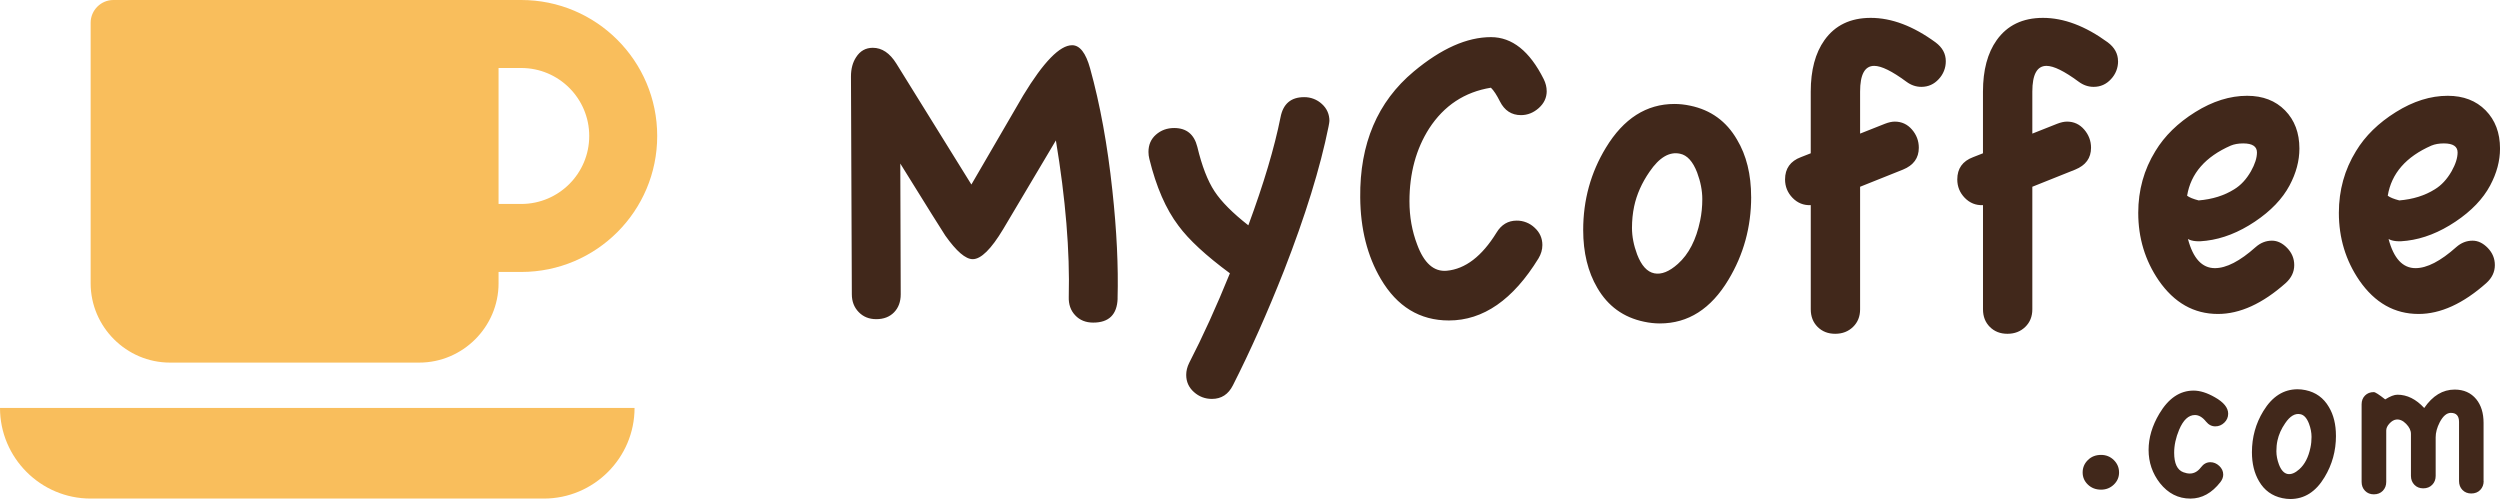
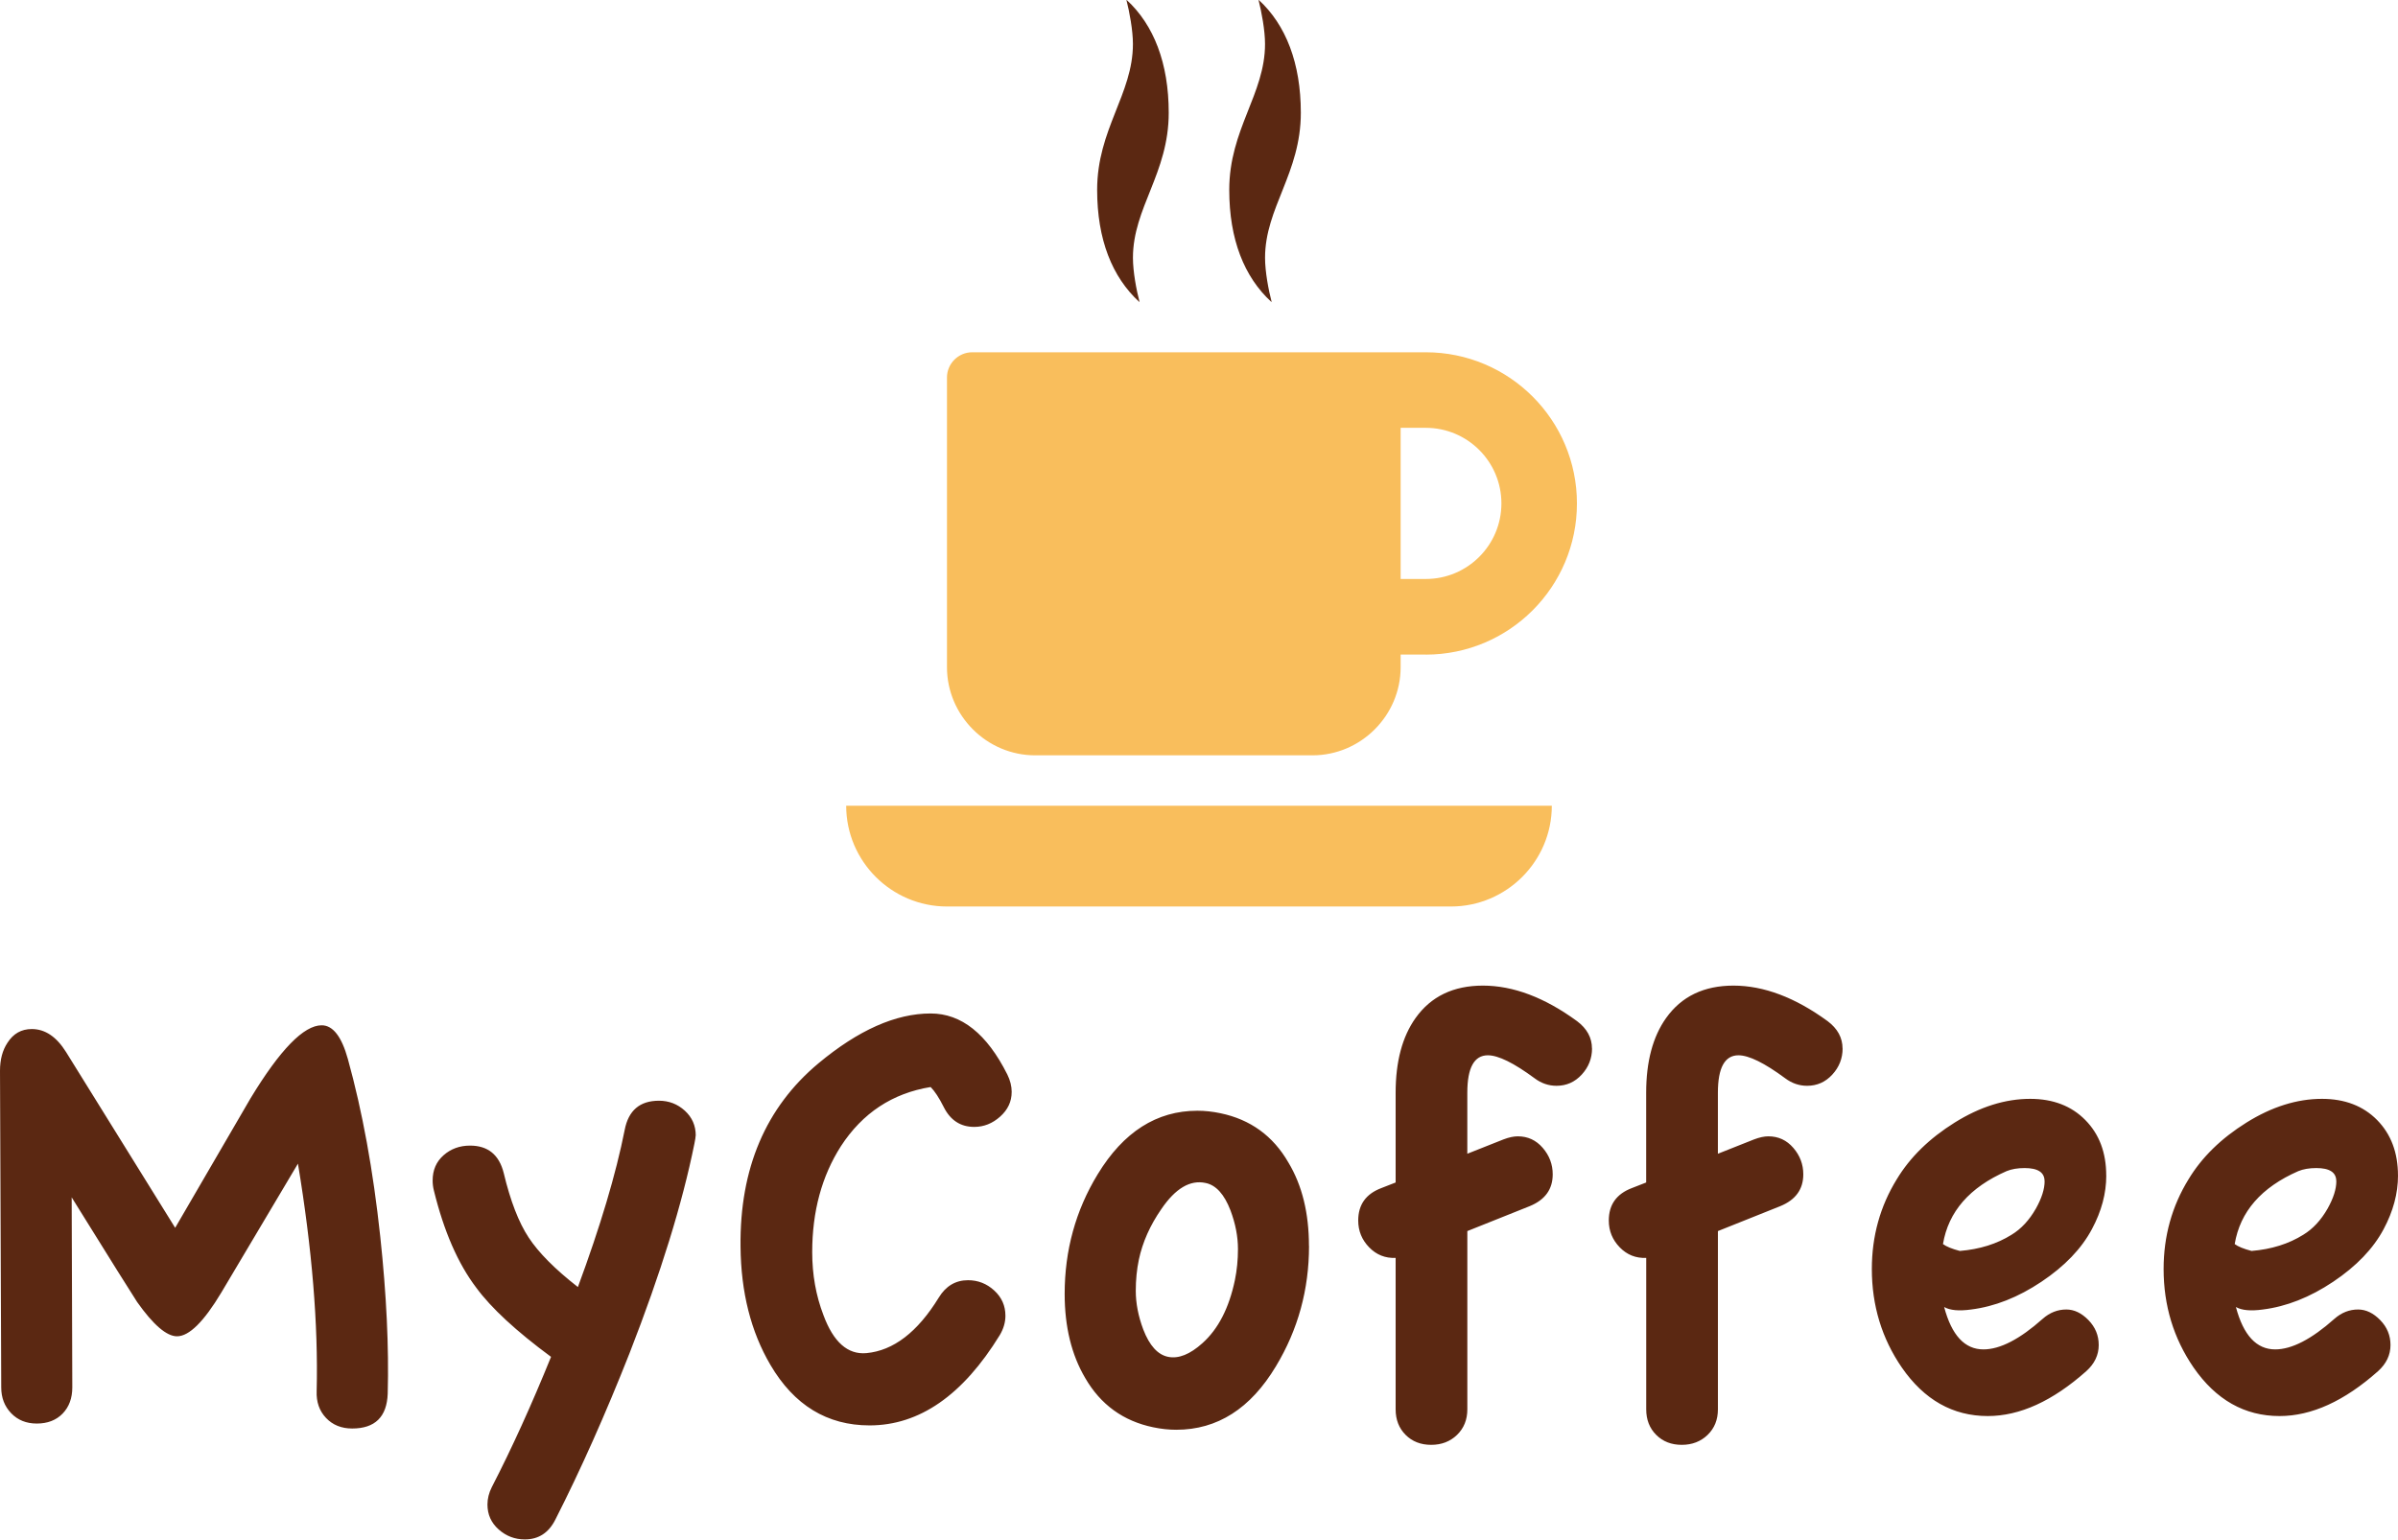
- <svg xmlns="http://www.w3.org/2000/svg" width="1010" height="201.62">
-   <path d="M256.36 164.8c0 20.17-16.45 36.62-36.62 36.62H36.62C16.45 201.43 0 184.98 0 164.8h256.36zm-45.78-54.93h-9.16v4.58c0 17.6-14.45 32.04-32.05 32.04H68.67c-17.6 0-32.05-14.45-32.05-32.04V9.16c0-5 4.15-9.16 9.16-9.16h164.8c30.33 0 54.93 24.6 54.93 54.93.01 30.33-24.6 54.94-54.93 54.94zm0-82.4h-9.16V82.4h9.16c15.16 0 27.47-12.3 27.47-27.47 0-15.16-12.3-27.46-27.47-27.46z" fill="#f9be5c" />
-   <path d="M451.52 120.63c-.23 6.47-3.52 9.7-9.87 9.7-3 0-5.43-.98-7.27-2.95-1.85-1.96-2.7-4.44-2.6-7.45.46-18.47-1.27-39.54-5.2-63.2l-21.3 35.85c-4.85 8.08-8.95 12.12-12.3 12.12-2.9 0-6.58-3.17-11.08-9.52-1.16-1.73-7.22-11.43-18.18-29.1l.17 52.82c0 3-.9 5.43-2.68 7.27-1.8 1.85-4.2 2.77-7.2 2.77-2.9 0-5.25-.95-7.1-2.86s-2.77-4.3-2.77-7.2l-.35-87.97c0-3.12.7-5.7 2.08-7.8 1.62-2.54 3.87-3.8 6.75-3.8 3.7 0 6.87 2.14 9.52 6.4l30.3 48.84 20.95-36.02c8.2-13.5 14.78-20.26 19.74-20.26 3.12 0 5.54 3.12 7.27 9.35 4.04 14.55 7.04 31 9 49.35 1.76 16.17 2.45 30.72 2.1 43.64zm85.55-71.7c0 .35-.12 1.1-.35 2.25-3.35 16.63-9.35 36.02-18 58.2-6.7 16.97-13.57 32.38-20.6 46.24-1.85 3.7-4.68 5.54-8.5 5.54-2.77 0-5.2-.92-7.27-2.77-2.08-1.85-3.12-4.16-3.12-6.93 0-1.62.4-3.23 1.2-4.85 5.54-10.74 11.02-22.8 16.45-36.2-9.7-7.16-16.62-13.56-20.78-19.22-5.08-6.7-9-15.7-11.77-27.02-.23-.92-.35-1.84-.35-2.77 0-2.9 1-5.22 3.03-7s4.47-2.68 7.36-2.68c4.96 0 8.08 2.54 9.35 7.62 1.85 7.73 4.16 13.7 6.93 17.92s7.33 8.8 13.68 13.77c6.23-16.85 10.56-31.4 13-43.64 1.04-5.43 4.2-8.14 9.53-8.14a10.39 10.39 0 0 1 7.2 2.77c2.02 1.84 3.03 4.15 3.03 6.92zm87.8-12.12c0 2.66-1.07 4.93-3.2 6.84-2.14 1.9-4.53 2.86-7.2 2.86-3.8 0-6.64-1.85-8.5-5.54-1.27-2.54-2.48-4.4-3.64-5.54-10.62 1.73-18.94 7.22-24.94 16.45-5.3 8.3-7.97 18.12-7.97 29.44 0 6.23 1.04 12.07 3.12 17.5 2.77 7.5 6.75 11.03 11.95 10.56 7.5-.7 14.2-5.83 20.1-15.4 1.96-3.23 4.68-4.85 8.14-4.85A10.38 10.38 0 0 1 620 92c2.08 1.9 3.12 4.24 3.12 7 0 1.85-.52 3.64-1.56 5.37-10.28 16.74-22.34 25.1-36.2 25.1-11.77 0-20.95-5.6-27.53-16.8-5.43-9.23-8.2-20.2-8.3-32.9-.23-21.7 6.98-38.67 21.65-50.9C582.27 19.62 592.66 15 602.36 15c8.54 0 15.64 5.66 21.3 16.97.8 1.62 1.2 3.23 1.2 4.85zm82.6 42.78c0 12.12-3.06 23.27-9.18 33.42-7.04 11.77-16.28 17.66-27.7 17.66-2.08 0-4.22-.23-6.4-.7-8.3-1.73-14.6-6.3-18.88-13.68-3.8-6.46-5.7-14.26-5.7-23.38 0-12.12 3.06-23.2 9.18-33.25C655.92 47.9 665.15 42 676.47 42c2.08 0 4.2.23 6.4.7 8.3 1.73 14.6 6.3 18.87 13.68 3.82 6.36 5.72 14.1 5.72 23.2zm-19.74.87c0-3.46-.7-7.04-2.08-10.74-1.73-4.5-4.04-7.04-6.93-7.62-4.27-.92-8.37 1.5-12.3 7.27-3.12 4.5-5.2 9.18-6.23 14.03-.58 2.77-.87 5.66-.87 8.66 0 3.46.7 7.04 2.08 10.74 1.73 4.5 4.04 7.04 6.93 7.62s6.06-.7 9.53-3.8c4.4-3.92 7.4-9.75 9-17.5.58-2.77.87-5.66.87-8.66zM786.1 24.7a10.38 10.38 0 0 1-2.86 7.27c-1.9 2.08-4.24 3.12-7 3.12-2.2 0-4.2-.7-6.06-2.08-5.78-4.27-10.1-6.4-13-6.4-3.8 0-5.7 3.46-5.7 10.4v16.97L761.52 50c1.5-.58 2.83-.87 3.98-.87 2.77 0 5.08 1.07 6.93 3.2 1.85 2.14 2.77 4.6 2.77 7.36 0 4.16-2.14 7.1-6.4 8.83l-17.32 6.93v49.53c0 2.88-.95 5.25-2.86 7.1-1.9 1.84-4.3 2.77-7.2 2.77s-5.25-.93-7.1-2.77c-1.85-1.85-2.77-4.22-2.77-7.1v-42.1c-2.9.12-5.34-.87-7.36-2.94-2.02-2.08-3.03-4.56-3.03-7.45 0-4.4 2.14-7.4 6.4-9l3.98-1.56V37c0-8.66 1.85-15.6 5.54-20.78 4.27-6 10.5-9 18.7-9 8.43 0 17.15 3.3 26.15 9.87 2.8 2.07 4.17 4.62 4.17 7.62zm69.6 0a10.38 10.38 0 0 1-2.86 7.27c-1.9 2.08-4.24 3.12-7 3.12-2.2 0-4.2-.7-6.06-2.08-5.78-4.27-10.1-6.4-13-6.4-3.8 0-5.72 3.46-5.72 10.4v16.97L831.1 50c1.5-.58 2.83-.87 3.98-.87 2.77 0 5.08 1.07 6.93 3.2 1.84 2.14 2.77 4.6 2.77 7.36 0 4.16-2.14 7.1-6.4 8.83l-17.32 6.93v49.53c0 2.88-.95 5.25-2.86 7.1-1.9 1.84-4.3 2.77-7.2 2.77s-5.25-.93-7.1-2.77c-1.85-1.85-2.77-4.22-2.77-7.1v-42.1c-2.9.12-5.34-.87-7.36-2.94s-3.03-4.56-3.03-7.45c0-4.4 2.13-7.4 6.4-9l3.98-1.56V37c0-8.66 1.85-15.6 5.54-20.78 4.27-6 10.5-9 18.7-9 8.42 0 17.14 3.3 26.15 9.87 2.78 2.07 4.17 4.62 4.17 7.62zm73.26 35.32c0 4.97-1.33 9.93-3.98 14.9-2.9 5.43-7.56 10.3-14.03 14.63s-13 6.9-19.57 7.7c-3.35.46-5.83.23-7.45-.7 2.08 7.85 5.7 11.78 10.9 11.78 4.62 0 10.1-2.83 16.45-8.5 1.96-1.73 4.16-2.6 6.58-2.6 2.2 0 4.24.98 6.15 2.94 1.9 1.97 2.86 4.27 2.86 6.93 0 2.77-1.16 5.2-3.46 7.27-9.35 8.3-18.47 12.47-27.36 12.47-9.7 0-17.66-4.5-23.9-13.5-5.54-8.08-8.3-17.2-8.3-27.36 0-9.12 2.3-17.43 6.93-24.94 3.7-6.12 9.06-11.37 16.1-15.76s14.03-6.58 20.96-6.58c6.35 0 11.46 1.97 15.32 5.9 3.86 3.94 5.8 9.08 5.8 15.42zm-17.15 1.56c0-2.42-1.85-3.64-5.54-3.64-1.96 0-3.64.3-5.02.87-10.28 4.5-16.17 11.26-17.66 20.26.92.7 2.48 1.33 4.67 1.9 5.54-.46 10.33-1.96 14.37-4.5 2.66-1.62 4.9-4.04 6.75-7.27 1.62-2.88 2.43-5.42 2.43-7.62zm98.2-1.56c0 4.97-1.33 9.93-3.98 14.9-2.9 5.43-7.56 10.3-14.03 14.63s-13 6.9-19.57 7.7c-3.35.46-5.83.23-7.45-.7 2.08 7.85 5.7 11.78 10.9 11.78 4.62 0 10.1-2.83 16.45-8.5 1.96-1.73 4.15-2.6 6.58-2.6 2.2 0 4.24.98 6.15 2.94 1.9 1.97 2.86 4.27 2.86 6.93 0 2.77-1.16 5.2-3.46 7.27-9.35 8.3-18.47 12.47-27.36 12.47-9.7 0-17.66-4.5-23.9-13.5-5.54-8.08-8.3-17.2-8.3-27.36 0-9.12 2.3-17.43 6.93-24.94 3.7-6.12 9.06-11.37 16.1-15.76 7.04-4.4 14.03-6.58 20.95-6.58 6.35 0 11.46 1.97 15.33 5.9 3.86 3.94 5.8 9.08 5.8 15.42zm-17.14 1.56c0-2.42-1.85-3.64-5.54-3.64-1.96 0-3.64.3-5.02.87-10.28 4.5-16.17 11.26-17.66 20.26.92.7 2.48 1.33 4.67 1.9 5.54-.46 10.33-1.96 14.37-4.5 2.65-1.62 4.9-4.04 6.75-7.27 1.62-2.88 2.43-5.42 2.43-7.62zM856.1 190.88c0 1.9-.7 3.54-2.12 4.9s-3.13 2.04-5.15 2.04c-2.14 0-3.9-.68-5.32-2.04s-2.12-3-2.12-4.9c0-1.96.7-3.64 2.12-5.02 1.4-1.4 3.2-2.08 5.32-2.08 2.02 0 3.74.7 5.15 2.08 1.4 1.38 2.12 3.06 2.12 5.02zm44.08-23.73c0 1.4-.52 2.6-1.56 3.6s-2.25 1.5-3.64 1.5c-1.44 0-2.68-.63-3.72-1.9-1.44-1.8-2.94-2.68-4.5-2.68-2.6 0-4.73 2-6.4 5.97-1.33 3.17-2 6.26-2 9.27 0 4.33 1.24 6.96 3.72 7.88.92.35 1.8.52 2.6.52 1.73 0 3.23-.83 4.5-2.5 1.04-1.38 2.3-2.08 3.8-2.08 1.33 0 2.53.5 3.6 1.5s1.6 2.18 1.6 3.5c0 1.04-.38 2.05-1.13 3.03-3.46 4.44-7.5 6.67-12.12 6.67-4.9 0-9-2.08-12.3-6.23-3.06-3.92-4.6-8.4-4.6-13.42 0-4.9 1.44-9.78 4.33-14.63 3.7-6.23 8.3-9.35 13.85-9.35 2.6 0 5.46.9 8.57 2.68 3.6 2.02 5.4 4.24 5.4 6.66zm43.55 8.92c0 6.06-1.53 11.63-4.6 16.7-3.52 5.9-8.14 8.83-13.85 8.83-1.04 0-2.1-.12-3.2-.35-4.15-.87-7.3-3.14-9.44-6.84-1.9-3.23-2.86-7.13-2.86-11.7 0-6.06 1.53-11.6 4.6-16.62 3.58-5.9 8.2-8.83 13.86-8.83 1.04 0 2.1.12 3.2.35 4.15.87 7.3 3.15 9.44 6.84 1.9 3.18 2.84 7.04 2.84 11.6zm-9.87.44c0-1.73-.34-3.52-1.04-5.37-.87-2.25-2.02-3.52-3.46-3.8-2.14-.46-4.2.75-6.15 3.64-1.56 2.25-2.6 4.6-3.12 7-.3 1.38-.43 2.83-.43 4.33 0 1.73.35 3.52 1.04 5.37.87 2.25 2.02 3.52 3.46 3.8s3.03-.35 4.76-1.9c2.2-1.96 3.7-4.88 4.5-8.75.3-1.38.44-2.82.44-4.32zm69.54 17.83c0 1.44-.46 2.64-1.38 3.6s-2.14 1.43-3.64 1.43c-1.44 0-2.63-.48-3.55-1.43s-1.38-2.15-1.38-3.6v-23.9c0-2.42-1.1-3.64-3.3-3.64-1.67 0-3.17 1.27-4.5 3.8-1.1 2.14-1.64 4.16-1.64 6.06v15.6c0 1.44-.46 2.64-1.4 3.6-.92.95-2.13 1.43-3.64 1.43-1.44 0-2.63-.48-3.55-1.43s-1.4-2.15-1.4-3.6V175.3c0-1.4-.65-2.74-1.95-4.07s-2.64-1.9-4.03-1.73c-.92.12-1.82.65-2.7 1.6s-1.3 1.9-1.3 2.8v20.78c0 1.44-.46 2.64-1.38 3.6-.92.95-2.14 1.43-3.64 1.43-1.44 0-2.63-.48-3.55-1.43s-1.38-2.15-1.38-3.6v-31.34c0-1.44.46-2.62 1.38-3.55.92-.92 2.1-1.38 3.55-1.38.58 0 2.1.98 4.6 2.95 2.02-1.27 3.67-1.9 4.94-1.9 3.92 0 7.53 1.8 10.82 5.37 3.4-4.96 7.5-7.44 12.3-7.44 3.7 0 6.6 1.3 8.74 3.9 1.96 2.42 2.94 5.6 2.94 9.52v23.53z" fill="#41281b" />
+ <svg xmlns="http://www.w3.org/2000/svg" xmlns:xlink="http://www.w3.org/1999/xlink" width="1010" height="648.58">
+   <g fill="#5b2812">
+     <path d="M163.3 587.15c-.35 9.8-5.34 14.7-14.96 14.7-4.55 0-8.23-1.5-11.03-4.46s-4.12-6.74-3.94-11.3c.7-28-1.93-59.95-7.88-95.83L93.2 544.6C85.85 556.87 79.64 563 74.56 563c-4.38 0-9.98-4.8-16.8-14.44-1.75-2.63-10.94-17.33-27.57-44.1l.26 80.07c0 4.55-1.36 8.23-4.07 11.03-2.72 2.8-6.35 4.2-10.9 4.2-4.38 0-7.97-1.44-10.76-4.33-2.8-2.9-4.2-6.52-4.2-10.9L0 451.15c0-4.73 1.05-8.66 3.15-11.82 2.45-3.85 5.86-5.78 10.24-5.78 5.6 0 10.4 3.24 14.44 9.7l45.95 74.04 31.77-54.6c12.43-20.48 22.4-30.72 29.93-30.72 4.73 0 8.4 4.73 11.03 14.18 6.12 22.05 10.67 47 13.65 74.83 2.62 24.5 3.67 46.57 3.14 66.17zM293 478.46c0 .53-.18 1.66-.53 3.4-5.08 25.2-14.18 54.6-27.3 88.22-10.15 25.73-20.57 49.1-31.24 70.1-2.8 5.6-7.1 8.4-12.87 8.4-4.2 0-7.88-1.4-11.03-4.2s-4.72-6.3-4.72-10.5c0-2.45.6-4.9 1.84-7.35 8.4-16.28 16.7-34.56 24.94-54.87-14.7-10.85-25.2-20.56-31.5-29.14-7.7-10.15-13.65-23.8-17.85-40.96a17.25 17.25 0 0 1-.52-4.2c0-4.38 1.53-7.92 4.6-10.63s6.78-4.07 11.16-4.07c7.52 0 12.25 3.85 14.18 11.55 2.8 11.73 6.3 20.8 10.5 27.17 4.2 6.4 11.1 13.35 20.74 20.87 9.45-25.55 16.02-47.6 19.7-66.16 1.57-8.23 6.38-12.34 14.44-12.34 4.2 0 7.83 1.4 10.9 4.2s4.6 6.3 4.6 10.5zm133.1-18.38c0 4.03-1.62 7.48-4.86 10.37s-6.87 4.33-10.9 4.33c-5.78 0-10.07-2.8-12.87-8.4-1.93-3.85-3.76-6.65-5.5-8.4-16.1 2.62-28.7 10.94-37.8 24.94-8.05 12.6-12.08 27.48-12.08 44.63 0 9.45 1.57 18.3 4.73 26.52 4.2 11.38 10.24 16.72 18.1 16.02 11.38-1.05 21.53-8.84 30.46-23.37 2.97-4.9 7.1-7.35 12.34-7.35 4.2 0 7.88 1.44 11.03 4.33s4.72 6.43 4.72 10.63c0 2.8-.8 5.5-2.36 8.14-15.58 25.38-33.87 38.07-54.87 38.07-17.85 0-31.77-8.5-41.74-25.47-8.23-14-12.43-30.62-12.6-49.88-.36-32.9 10.6-58.63 32.82-77.2 16.8-14 32.56-21 47.26-21 12.95 0 23.7 8.58 32.3 25.73 1.2 2.45 1.83 4.9 1.83 7.35zm125.24 64.85c0 18.38-4.64 35.27-13.92 50.67-10.68 17.85-24.68 26.78-42 26.78-3.15 0-6.4-.35-9.72-1.05-12.6-2.62-22.14-9.54-28.62-20.74-5.78-9.8-8.66-21.62-8.66-35.44 0-18.38 4.63-35.18 13.9-50.4 10.85-17.85 24.85-26.78 42-26.78 3.15 0 6.4.35 9.72 1.05 12.6 2.63 22.14 9.54 28.6 20.74 5.8 9.62 8.67 21.35 8.67 35.18zm-29.93 1.3c0-5.25-1.05-10.68-3.15-16.28-2.63-6.83-6.13-10.67-10.5-11.55-6.48-1.4-12.7 2.28-18.64 11.03-4.73 6.83-7.88 13.9-9.45 21.27-.88 4.2-1.3 8.58-1.3 13.13 0 5.25 1.05 10.68 3.15 16.28 2.63 6.83 6.13 10.68 10.5 11.55 4.37.88 9.2-1.05 14.44-5.78 6.65-5.95 11.2-14.8 13.65-26.52.87-4.2 1.3-8.58 1.3-13.13zm149.13-84.53c0 4.2-1.44 7.88-4.33 11.03s-6.43 4.73-10.64 4.73c-3.32 0-6.4-1.05-9.2-3.15-8.76-6.47-15.32-9.7-19.7-9.7-5.77 0-8.66 5.25-8.66 15.75v25.73l15.23-6.04c2.27-.87 4.3-1.3 6.04-1.3 4.2 0 7.7 1.62 10.5 4.86s4.2 6.96 4.2 11.16c0 6.3-3.24 10.76-9.7 13.4l-26.26 10.5v75.1c0 4.37-1.45 7.96-4.33 10.76-2.9 2.8-6.52 4.2-10.9 4.2s-7.97-1.4-10.77-4.2-4.2-6.4-4.2-10.76v-63.8c-4.38.18-8.1-1.3-11.16-4.46s-4.6-6.9-4.6-11.3c0-6.65 3.24-11.2 9.72-13.65l6.04-2.36v-37.8c0-13.13 2.8-23.63 8.4-31.5 6.48-9.1 15.93-13.65 28.35-13.65 12.78 0 26 5 39.64 14.96 4.2 3.14 6.3 7 6.3 11.54zm105.54 0c0 4.2-1.44 7.88-4.33 11.03-2.88 3.15-6.43 4.73-10.63 4.73-3.33 0-6.4-1.05-9.2-3.15-8.75-6.47-15.32-9.7-19.7-9.7-5.78 0-8.67 5.25-8.67 15.75v25.73l15.23-6.04c2.27-.87 4.3-1.3 6.04-1.3 4.2 0 7.7 1.62 10.5 4.86s4.2 6.96 4.2 11.16c0 6.3-3.24 10.76-9.7 13.4l-26.26 10.5v75.1c0 4.37-1.44 7.96-4.33 10.76-2.9 2.8-6.52 4.2-10.9 4.2s-7.96-1.4-10.77-4.2c-2.8-2.8-4.2-6.4-4.2-10.76v-63.8c-4.38.18-8.1-1.3-11.16-4.46s-4.6-6.9-4.6-11.3c0-6.65 3.24-11.2 9.7-13.65l6.04-2.36v-37.8c0-13.13 2.8-23.63 8.4-31.5 6.48-9.1 15.93-13.65 28.36-13.65 12.77 0 26 5 39.65 14.96 4.2 3.14 6.3 7 6.3 11.54zm111.05 53.56c0 7.53-2 15.05-6.04 22.58-4.38 8.23-11.46 15.62-21.27 22.18-9.8 6.56-19.7 10.46-29.67 11.7-5.08.7-8.84.35-11.3-1.05 3.15 11.9 8.66 17.85 16.54 17.85 7 0 15.32-4.3 24.94-12.87 2.97-2.63 6.3-3.94 9.97-3.94 3.33 0 6.44 1.5 9.32 4.46 2.9 2.98 4.33 6.48 4.33 10.5 0 4.2-1.75 7.88-5.25 11.03-14.18 12.6-28 18.9-41.48 18.9-14.7 0-26.78-6.82-36.23-20.48-8.4-12.25-12.6-26.08-12.6-41.48 0-13.82 3.5-26.43 10.5-37.8 5.6-9.28 13.74-17.24 24.42-23.9s21.27-9.98 31.77-9.98c9.62 0 17.37 2.98 23.23 8.93 5.88 5.96 8.8 13.75 8.8 23.38zm-26 2.36c0-3.68-2.8-5.5-8.4-5.5-2.98 0-5.5.44-7.6 1.3-15.58 6.83-24.5 17.07-26.78 30.72 1.4 1.05 3.76 2.02 7.1 2.9 8.4-.7 15.66-2.98 21.8-6.83 4.03-2.45 7.44-6.12 10.24-11.03 2.45-4.37 3.67-8.22 3.67-11.55zm148.87-2.36c0 7.53-2.02 15.05-6.04 22.58-4.38 8.23-11.47 15.62-21.26 22.18-9.8 6.56-19.7 10.46-29.67 11.7-5.08.7-8.84.35-11.3-1.05 3.15 11.9 8.67 17.85 16.54 17.85 7 0 15.3-4.3 24.94-12.87 2.97-2.63 6.3-3.94 9.98-3.94 3.32 0 6.43 1.5 9.32 4.46 2.9 2.98 4.33 6.48 4.33 10.5 0 4.2-1.75 7.88-5.25 11.03-14.18 12.6-28 18.9-41.48 18.9-14.7 0-26.78-6.82-36.23-20.48-8.4-12.25-12.6-26.08-12.6-41.48 0-13.82 3.5-26.43 10.5-37.8 5.6-9.28 13.74-17.24 24.42-23.9 10.67-6.65 21.27-9.98 31.77-9.98 9.62 0 17.37 2.98 23.24 8.93 5.85 5.96 8.78 13.75 8.78 23.38zm-26 2.36c0-3.68-2.8-5.5-8.4-5.5-2.98 0-5.5.44-7.6 1.3-15.58 6.83-24.5 17.07-26.78 30.72 1.4 1.05 3.76 2.02 7.1 2.9 8.4-.7 15.66-2.98 21.8-6.83 4.03-2.45 7.44-6.12 10.24-11.03 2.44-4.37 3.67-8.22 3.67-11.55z" />
+     <use xlink:href="#E" />
+     <use xlink:href="#E" x="55.64" />
+   </g>
+   <path d="M653.6 339.46c0 23.38-19.07 42.46-42.46 42.46H398.86c-23.38 0-42.46-19.07-42.46-42.46h297.2zm-53.07-63.68h-10.6v5.3c0 20.4-16.75 37.15-37.15 37.15H436c-20.4 0-37.15-16.75-37.15-37.15V159.02c0-5.8 4.8-10.6 10.6-10.6h191.05c35.16 0 63.68 28.52 63.68 63.68.01 35.16-28.52 63.7-63.67 63.7zm0-95.53h-10.6v63.68h10.6c17.58 0 31.84-14.26 31.84-31.84 0-17.57-14.27-31.84-31.84-31.84z" fill="#f9be5c" />
  <defs>
    <path d="M61.77-71.65c.02.07.01.13-.03.2-.05.1-.1.06-.17.13a.64.64 0 0 0-.08.36c-.17.06-.01.23-.02.35 0 .05-.04.1-.04.16-.01.12.02.27.07.37a1.66 1.66 0 0 0 .44.54c.2.15.36.57.6.63.18.04.38-.1.54-.14.18-.04.4.01.57-.05.22-.08.13-.34.3-.45.1-.07.3-.01.4-.05.2-.07.34-.26.38-.46.02-.08.01-.14.04-.22.04-.1.1-.16.1-.3-.01-.06-.05-.12-.06-.2-.02-.1 0-.22 0-.34 0-.2.02-.38-.08-.55-.38-.7-1.24-.93-1.97-.8-.18.03-.3.13-.44.2-.17.1-.14.17-.32.22-.08.03-.22.12-.2.22 0 .12 0 .05.01.17-.02.01-.02 0-.03-.03" />
    <path d="M69.44-25.74c.02.07.01.13-.03.2-.05.1-.1.06-.17.13a.64.64 0 0 0-.08.36c-.16.06 0 .23-.01.35 0 .05-.04.1-.04.16-.01.12.02.27.07.37a1.66 1.66 0 0 0 .44.54c.2.15.36.57.6.63.18.04.38-.1.54-.14.18-.04.4.01.57-.05.22-.08.13-.34.3-.45.1-.07.3-.01.4-.05.2-.07.34-.26.38-.46.02-.08.01-.14.04-.22.04-.1.1-.16.1-.3-.01-.06-.05-.12-.06-.2-.02-.1 0-.22 0-.34 0-.2.02-.38-.08-.55-.38-.7-1.24-.93-1.97-.8-.18.03-.3.13-.44.2-.17.1-.14.17-.32.22-.08.03-.22.12-.2.22 0 .12 0 .05.01.17-.02.01-.02 0-.03-.03" />
    <path d="M54.12-10.43c.02.07.01.13-.03.2-.05.1-.1.06-.17.13a.64.64 0 0 0-.08.36c-.17.06-.01.23-.02.35 0 .05-.04.1-.04.16-.01.12.02.27.07.37a1.66 1.66 0 0 0 .44.54c.2.15.36.57.6.63.18.04.38-.1.54-.14.18-.04.4.01.57-.05.22-.08.13-.34.3-.45.1-.07.3-.01.4-.05.2-.07.34-.26.38-.46.01-.08 0-.15.03-.22.04-.1.1-.16.1-.3-.01-.06-.05-.12-.06-.2-.02-.1 0-.22 0-.34 0-.2.02-.38-.08-.55-.38-.7-1.24-.93-1.97-.8-.18.03-.3.13-.44.2-.17.1-.14.17-.32.22-.08.03-.22.12-.2.22 0 .12 0 .05.01.17-.02.01-.02 0-.03-.03" />
+     <path id="E" d="M477.18 108.64c0 5.8 1.45 13.5 2.77 18.55l-.17-.08.04.08c-11.43-10.5-17.72-26.33-17.72-47.2 0-25.5 15.07-40.33 15.07-61.44 0-5.8-1.45-13.5-2.73-18.55l.12.08-.03-.1c11.43 10.5 17.72 26.66 17.72 47.53 0 25.5-15.07 40-15.07 61.1z" />
  </defs>
</svg>
